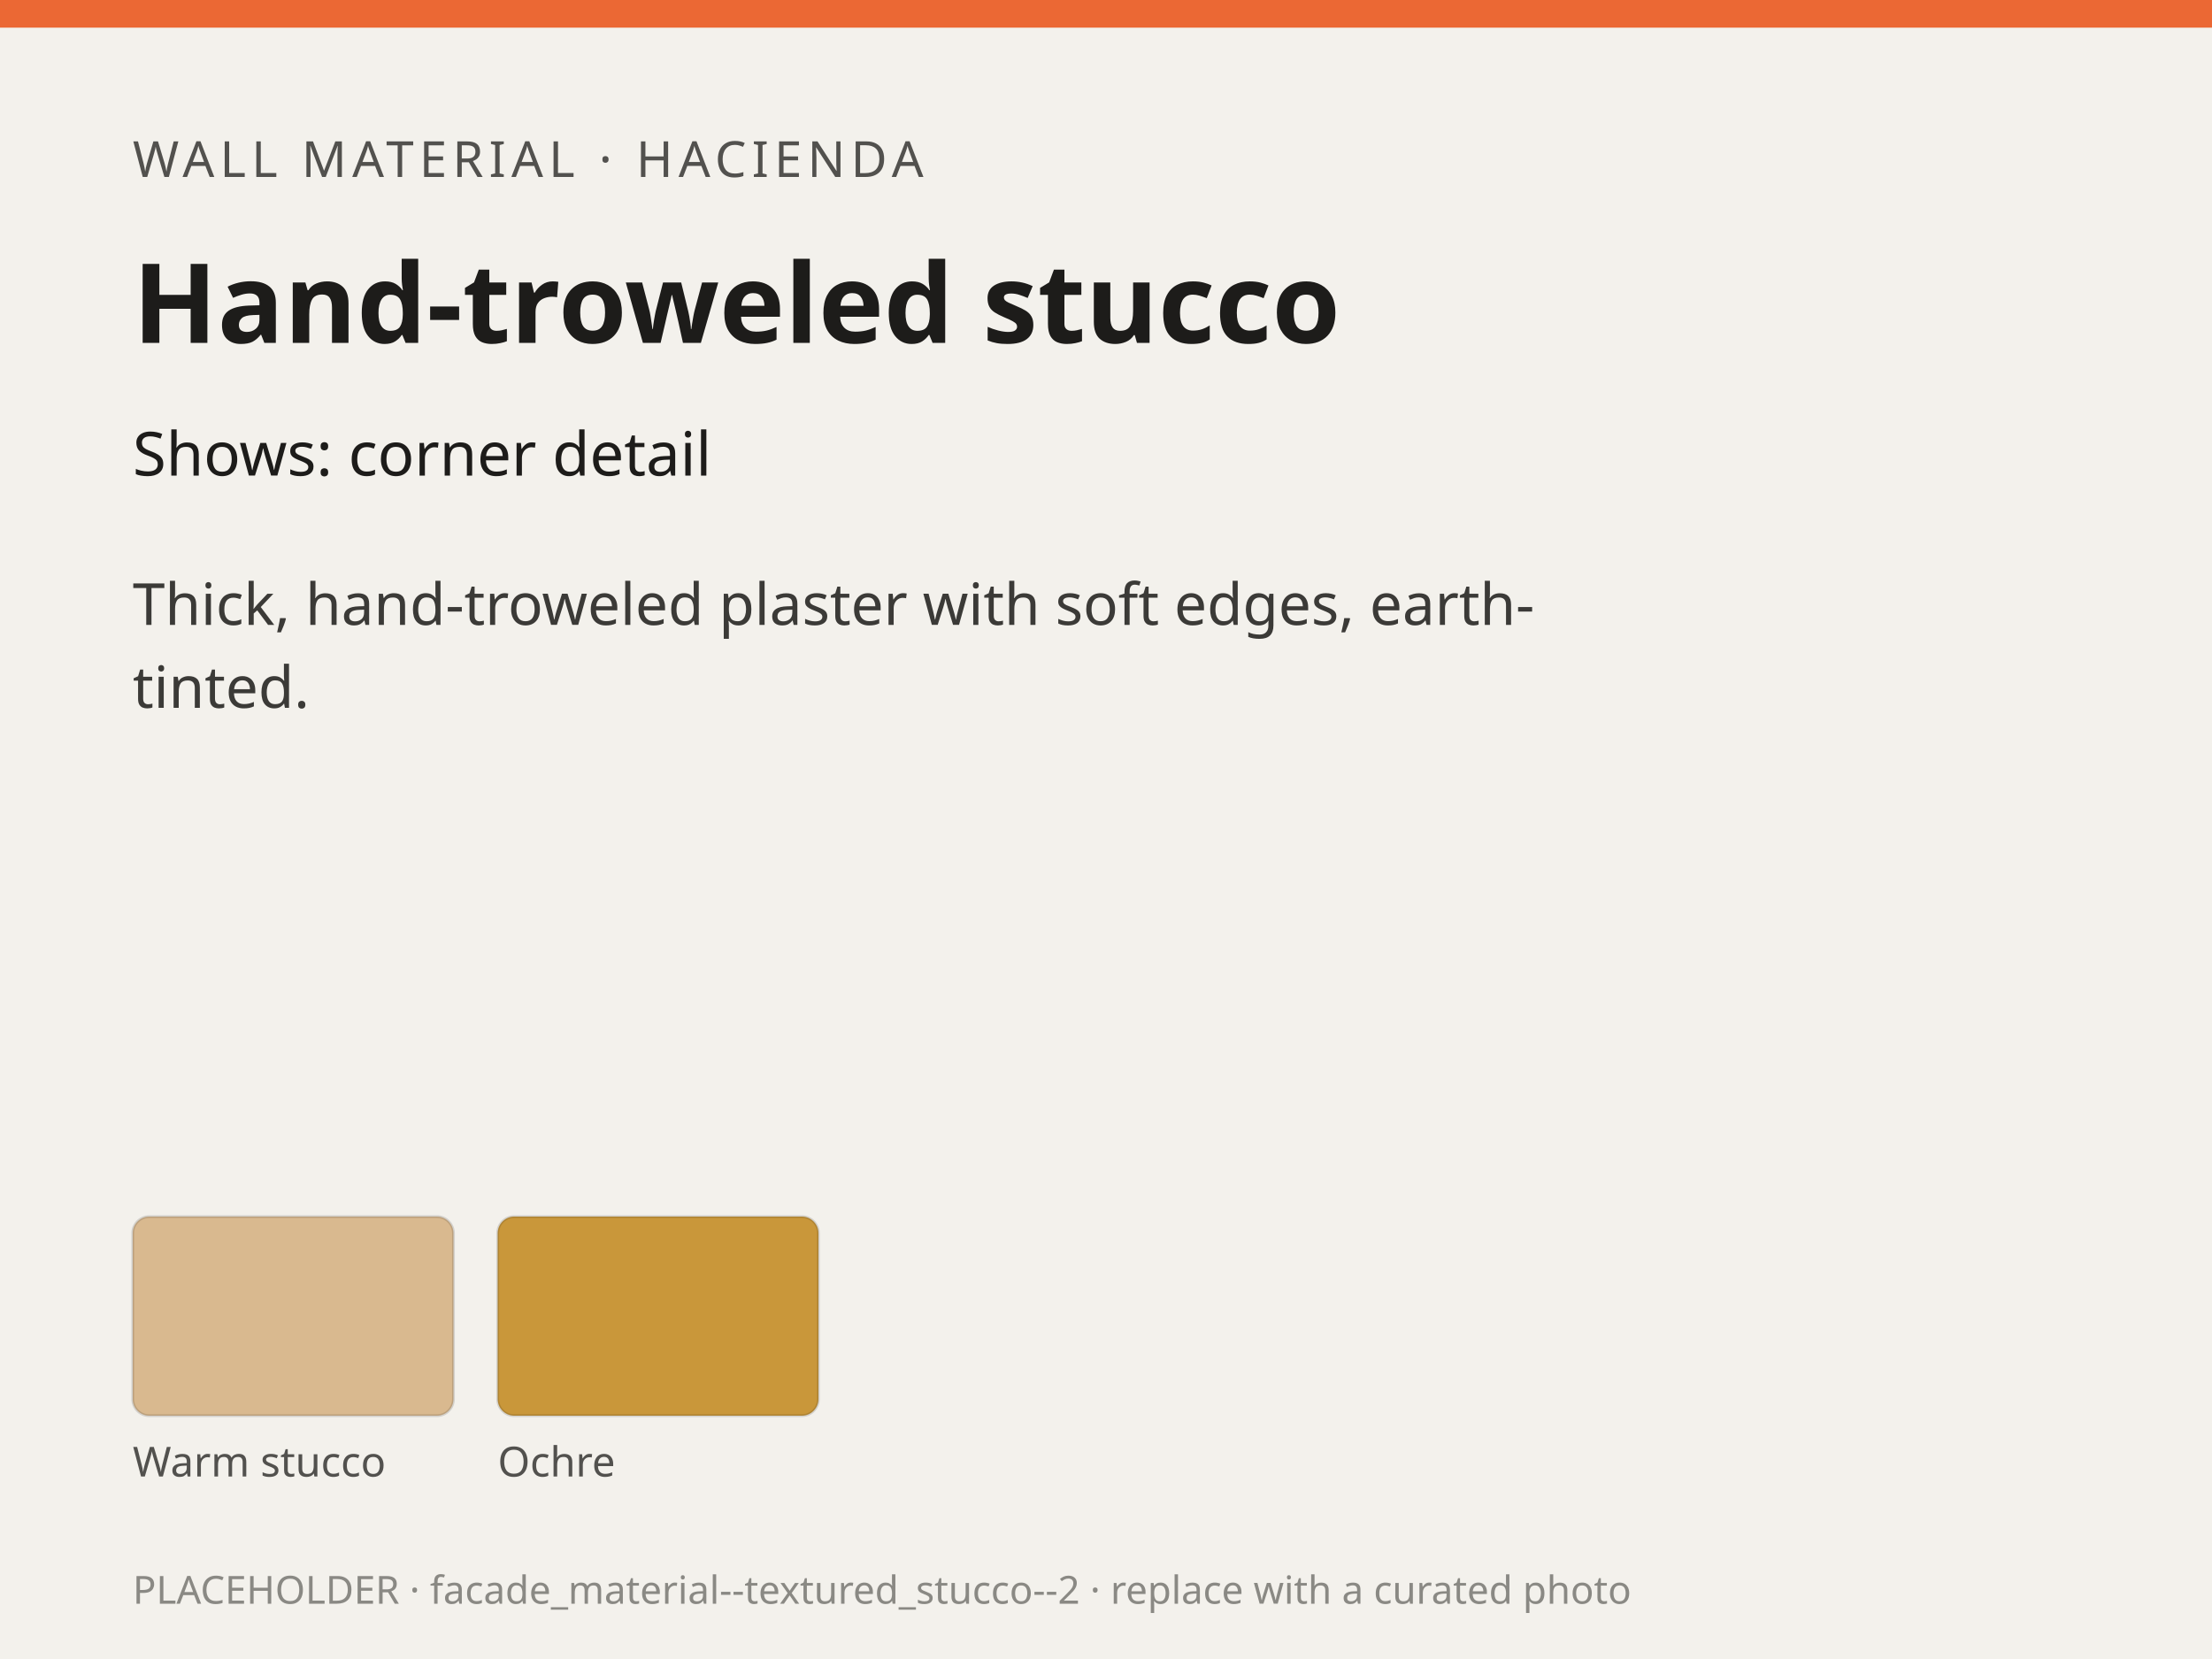
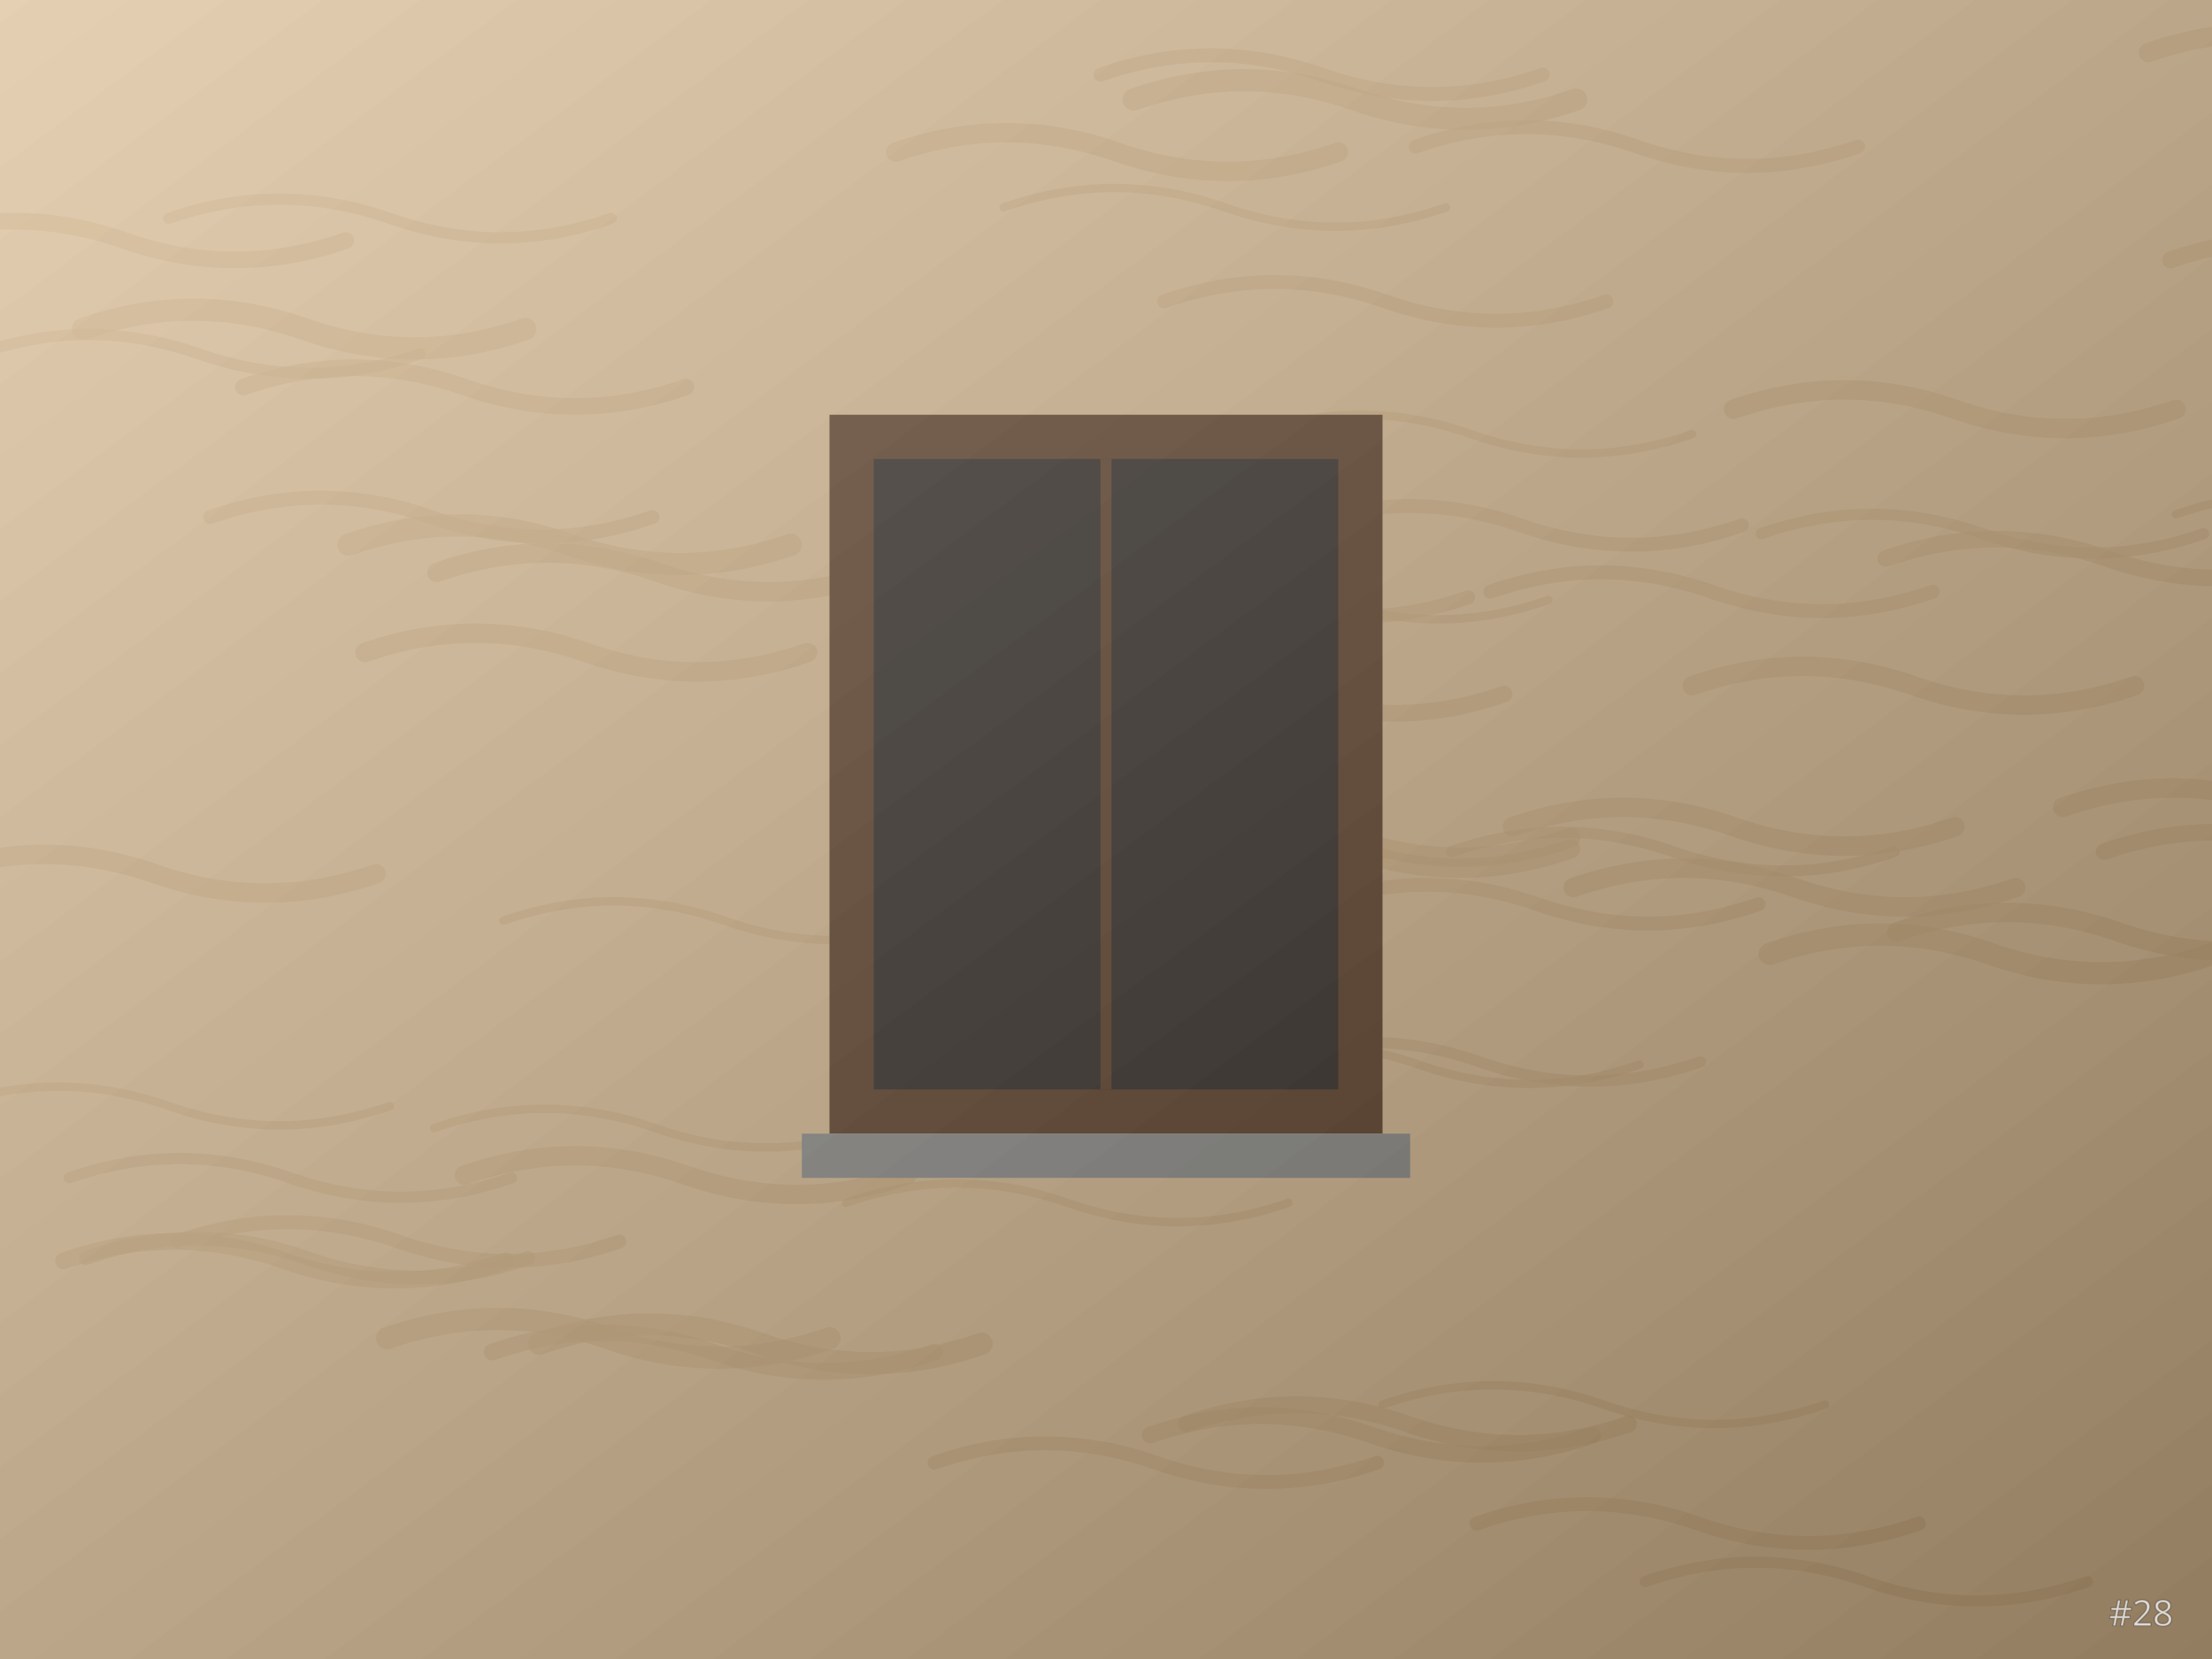
- <svg xmlns="http://www.w3.org/2000/svg" viewBox="0 0 800 600" width="800" height="600" font-family="system-ui, sans-serif">
-   <rect width="800" height="600" fill="#f3f1ec" />
-   <rect width="800" height="10" fill="#eb6834" />
-   <text x="48" y="64" font-size="18" fill="#52514e" letter-spacing="2">WALL MATERIAL · HACIENDA</text>
-   <text x="48" y="124" font-size="40" font-weight="600" fill="#1d1c1a">Hand-troweled stucco</text>
-   <text x="48" y="172" font-size="22" fill="#1d1c1a">Shows: corner detail</text>
-   <text x="48" y="226" font-size="21" fill="#3b3a37">
-     <tspan x="48" dy="0">Thick, hand-troweled plaster with soft edges, earth-</tspan>
-     <tspan x="48" dy="30">tinted.</tspan>
-   </text>
-   <rect x="48" y="440" width="116" height="72" rx="6" fill="#d9b98f" stroke="#0002" />
-   <text x="48" y="534" font-size="15" fill="#52514e">Warm stucco</text>
-   <rect x="180" y="440" width="116" height="72" rx="6" fill="#c9973a" stroke="#0002" />
-   <text x="180" y="534" font-size="15" fill="#52514e">Ochre</text>
-   <text x="48" y="580" font-size="14" fill="#8a8984">PLACEHOLDER · facade_material--textured_stucco--2 · replace with a curated photo</text>
+ <svg xmlns="http://www.w3.org/2000/svg" viewBox="0 0 800 600" width="800" height="600">
+   <defs>
+     <linearGradient id="light" x1="0" y1="0" x2="1" y2="1">
+       <stop offset="0" stop-color="#fff" stop-opacity=".18" />
+       <stop offset="1" stop-color="#000" stop-opacity=".18" />
+     </linearGradient>
+   </defs>
+   <rect x="0" y="0" width="800" height="600" fill="#d9b98f" />
+   <path d="M168,425 q40,-14 80,0 t80,0" stroke="#c9a676" stroke-width="7" fill="none" opacity=".6" stroke-linecap="round" />
+   <path d="M612,248 q40,-14 80,0 t80,0" stroke="#c9a676" stroke-width="7" fill="none" opacity=".6" stroke-linecap="round" />
+   <path d="M433,385 q40,-14 80,0 t80,0" stroke="#c9a676" stroke-width="3" fill="none" opacity=".6" stroke-linecap="round" />
+   <path d="M363,75 q40,-14 80,0 t80,0" stroke="#c9a676" stroke-width="3" fill="none" opacity=".6" stroke-linecap="round" />
+   <path d="M384,251 q40,-14 80,0 t80,0" stroke="#c9a676" stroke-width="6" fill="none" opacity=".6" stroke-linecap="round" />
+   <path d="M534,551 q40,-14 80,0 t80,0" stroke="#c9a676" stroke-width="5" fill="none" opacity=".6" stroke-linecap="round" />
+   <path d="M178,489 q40,-14 80,0 t80,0" stroke="#c9a676" stroke-width="6" fill="none" opacity=".6" stroke-linecap="round" />
+   <path d="M-24,316 q40,-14 80,0 t80,0" stroke="#c9a676" stroke-width="7" fill="none" opacity=".6" stroke-linecap="round" />
+   <path d="M746,292 q40,-14 80,0 t80,0" stroke="#c9a676" stroke-width="7" fill="none" opacity=".6" stroke-linecap="round" />
+   <path d="M539,214 q40,-14 80,0 t80,0" stroke="#c9a676" stroke-width="5" fill="none" opacity=".6" stroke-linecap="round" />
+   <path d="M333,261 q40,-14 80,0 t80,0" stroke="#c9a676" stroke-width="3" fill="none" opacity=".6" stroke-linecap="round" />
+   <path d="M76,187 q40,-14 80,0 t80,0" stroke="#c9a676" stroke-width="5" fill="none" opacity=".6" stroke-linecap="round" />
+   <path d="M410,36 q40,-14 80,0 t80,0" stroke="#c9a676" stroke-width="8" fill="none" opacity=".6" stroke-linecap="round" />
+   <path d="M452,157 q40,-14 80,0 t80,0" stroke="#c9a676" stroke-width="3" fill="none" opacity=".6" stroke-linecap="round" />
+   <path d="M787,186 q40,-14 80,0 t80,0" stroke="#c9a676" stroke-width="3" fill="none" opacity=".6" stroke-linecap="round" />
+   <path d="M61,79 q40,-14 80,0 t80,0" stroke="#c9a676" stroke-width="4" fill="none" opacity=".6" stroke-linecap="round" />
+   <path d="M30,119 q40,-14 80,0 t80,0" stroke="#c9a676" stroke-width="8" fill="none" opacity=".6" stroke-linecap="round" />
+   <path d="M126,197 q40,-14 80,0 t80,0" stroke="#c9a676" stroke-width="8" fill="none" opacity=".6" stroke-linecap="round" />
+   <path d="M157,408 q40,-14 80,0 t80,0" stroke="#c9a676" stroke-width="3" fill="none" opacity=".6" stroke-linecap="round" />
+   <path d="M338,529 q40,-14 80,0 t80,0" stroke="#c9a676" stroke-width="5" fill="none" opacity=".6" stroke-linecap="round" />
+   <path d="M-35,87 q40,-14 80,0 t80,0" stroke="#c9a676" stroke-width="6" fill="none" opacity=".6" stroke-linecap="round" />
+   <path d="M31,455 q40,-14 80,0 t80,0" stroke="#c9a676" stroke-width="5" fill="none" opacity=".6" stroke-linecap="round" />
+   <path d="M627,148 q40,-14 80,0 t80,0" stroke="#c9a676" stroke-width="7" fill="none" opacity=".6" stroke-linecap="round" />
+   <path d="M371,216 q40,-14 80,0 t80,0" stroke="#c9a676" stroke-width="5" fill="none" opacity=".6" stroke-linecap="round" />
+   <path d="M686,337 q40,-14 80,0 t80,0" stroke="#c9a676" stroke-width="7" fill="none" opacity=".6" stroke-linecap="round" />
+   <path d="M25,426 q40,-14 80,0 t80,0" stroke="#c9a676" stroke-width="4" fill="none" opacity=".6" stroke-linecap="round" />
+   <path d="M525,308 q40,-14 80,0 t80,0" stroke="#c9a676" stroke-width="4" fill="none" opacity=".6" stroke-linecap="round" />
+   <path d="M408,307 q40,-14 80,0 t80,0" stroke="#c9a676" stroke-width="7" fill="none" opacity=".6" stroke-linecap="round" />
+   <path d="M777,19 q40,-14 80,0 t80,0" stroke="#c9a676" stroke-width="7" fill="none" opacity=".6" stroke-linecap="round" />
+   <path d="M158,207 q40,-14 80,0 t80,0" stroke="#c9a676" stroke-width="7" fill="none" opacity=".6" stroke-linecap="round" />
+   <path d="M785,94 q40,-14 80,0 t80,0" stroke="#c9a676" stroke-width="6" fill="none" opacity=".6" stroke-linecap="round" />
+   <path d="M306,435 q40,-14 80,0 t80,0" stroke="#c9a676" stroke-width="3" fill="none" opacity=".6" stroke-linecap="round" />
+   <path d="M640,345 q40,-14 80,0 t80,0" stroke="#c9a676" stroke-width="8" fill="none" opacity=".6" stroke-linecap="round" />
+   <path d="M512,53 q40,-14 80,0 t80,0" stroke="#c9a676" stroke-width="5" fill="none" opacity=".6" stroke-linecap="round" />
+   <path d="M140,484 q40,-14 80,0 t80,0" stroke="#c9a676" stroke-width="8" fill="none" opacity=".6" stroke-linecap="round" />
+   <path d="M88,140 q40,-14 80,0 t80,0" stroke="#c9a676" stroke-width="6" fill="none" opacity=".6" stroke-linecap="round" />
+   <path d="M500,508 q40,-14 80,0 t80,0" stroke="#c9a676" stroke-width="3" fill="none" opacity=".6" stroke-linecap="round" />
+   <path d="M-8,128 q40,-14 80,0 t80,0" stroke="#c9a676" stroke-width="4" fill="none" opacity=".6" stroke-linecap="round" />
+   <path d="M400,217 q40,-14 80,0 t80,0" stroke="#c9a676" stroke-width="3" fill="none" opacity=".6" stroke-linecap="round" />
+   <path d="M-19,400 q40,-14 80,0 t80,0" stroke="#c9a676" stroke-width="3" fill="none" opacity=".6" stroke-linecap="round" />
+   <path d="M324,55 q40,-14 80,0 t80,0" stroke="#c9a676" stroke-width="7" fill="none" opacity=".6" stroke-linecap="round" />
+   <path d="M682,202 q40,-14 80,0 t80,0" stroke="#c9a676" stroke-width="6" fill="none" opacity=".6" stroke-linecap="round" />
+   <path d="M761,308 q40,-14 80,0 t80,0" stroke="#c9a676" stroke-width="6" fill="none" opacity=".6" stroke-linecap="round" />
+   <path d="M547,299 q40,-14 80,0 t80,0" stroke="#c9a676" stroke-width="7" fill="none" opacity=".6" stroke-linecap="round" />
+   <path d="M455,384 q40,-14 80,0 t80,0" stroke="#c9a676" stroke-width="4" fill="none" opacity=".6" stroke-linecap="round" />
+   <path d="M595,572 q40,-14 80,0 t80,0" stroke="#c9a676" stroke-width="4" fill="none" opacity=".6" stroke-linecap="round" />
+   <path d="M23,456 q40,-14 80,0 t80,0" stroke="#c9a676" stroke-width="6" fill="none" opacity=".6" stroke-linecap="round" />
+   <path d="M398,27 q40,-14 80,0 t80,0" stroke="#c9a676" stroke-width="5" fill="none" opacity=".6" stroke-linecap="round" />
+   <path d="M416,519 q40,-14 80,0 t80,0" stroke="#c9a676" stroke-width="6" fill="none" opacity=".6" stroke-linecap="round" />
+   <path d="M637,193 q40,-14 80,0 t80,0" stroke="#c9a676" stroke-width="4" fill="none" opacity=".6" stroke-linecap="round" />
+   <path d="M429,515 q40,-14 80,0 t80,0" stroke="#c9a676" stroke-width="6" fill="none" opacity=".6" stroke-linecap="round" />
+   <path d="M470,190 q40,-14 80,0 t80,0" stroke="#c9a676" stroke-width="5" fill="none" opacity=".6" stroke-linecap="round" />
+   <path d="M421,109 q40,-14 80,0 t80,0" stroke="#c9a676" stroke-width="5" fill="none" opacity=".6" stroke-linecap="round" />
+   <path d="M64,449 q40,-14 80,0 t80,0" stroke="#c9a676" stroke-width="5" fill="none" opacity=".6" stroke-linecap="round" />
+   <path d="M569,321 q40,-14 80,0 t80,0" stroke="#c9a676" stroke-width="7" fill="none" opacity=".6" stroke-linecap="round" />
+   <path d="M408,303 q40,-14 80,0 t80,0" stroke="#c9a676" stroke-width="7" fill="none" opacity=".6" stroke-linecap="round" />
+   <path d="M182,333 q40,-14 80,0 t80,0" stroke="#c9a676" stroke-width="3" fill="none" opacity=".6" stroke-linecap="round" />
+   <path d="M132,236 q40,-14 80,0 t80,0" stroke="#c9a676" stroke-width="7" fill="none" opacity=".6" stroke-linecap="round" />
+   <path d="M195,486 q40,-14 80,0 t80,0" stroke="#c9a676" stroke-width="8" fill="none" opacity=".6" stroke-linecap="round" />
+   <path d="M476,327 q40,-14 80,0 t80,0" stroke="#c9a676" stroke-width="5" fill="none" opacity=".6" stroke-linecap="round" />
+   <rect x="300" y="150" width="200" height="260" fill="#5a3a22" />
+   <rect x="316" y="166" width="168" height="228" fill="#2d2620" />
+   <rect x="398" y="166" width="4" height="228" fill="#5a3a22" />
+   <rect x="290" y="410" width="220" height="16" fill="#8b8a86" />
+   <polygon points="0,0 800,0 800,600 0,600" fill="url(#light)" />
+   <rect width="800" height="600" fill="url(#light)" />
+   <text x="786" y="588" font-family="system-ui, sans-serif" font-size="13" fill="#ffffff" fill-opacity=".75" text-anchor="end" stroke="#000" stroke-opacity=".25" stroke-width=".5">#28</text>
</svg>
